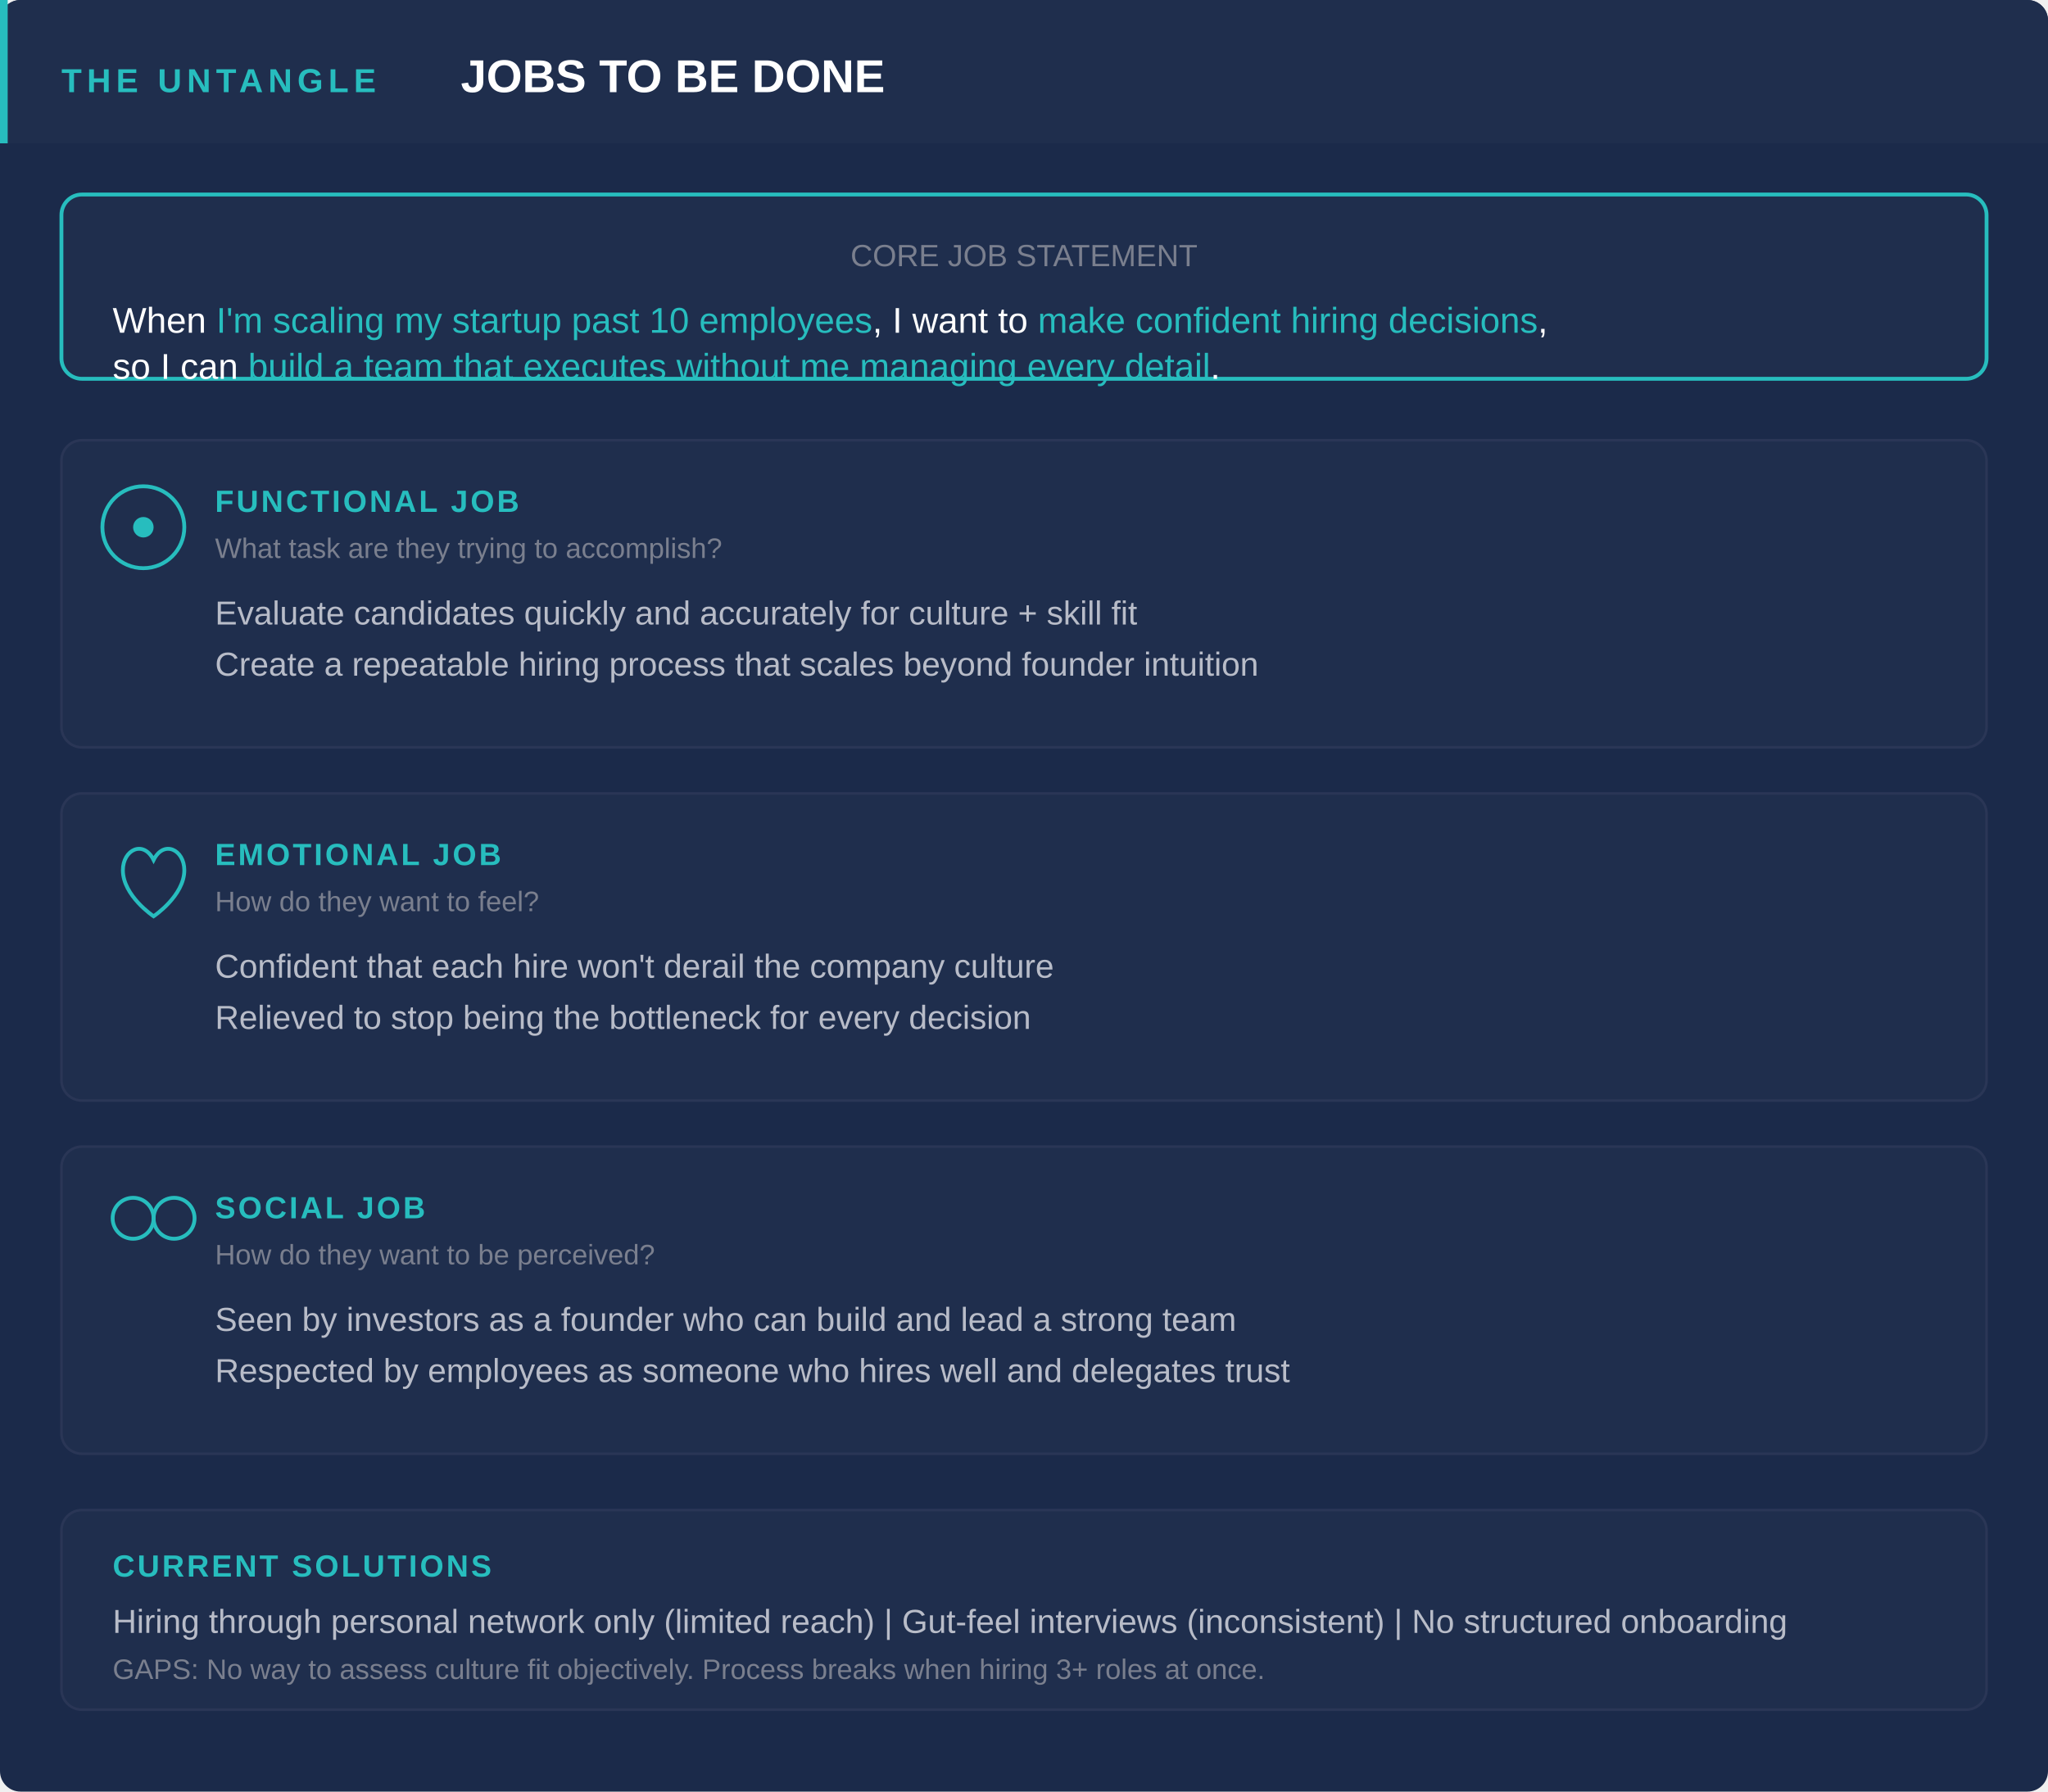
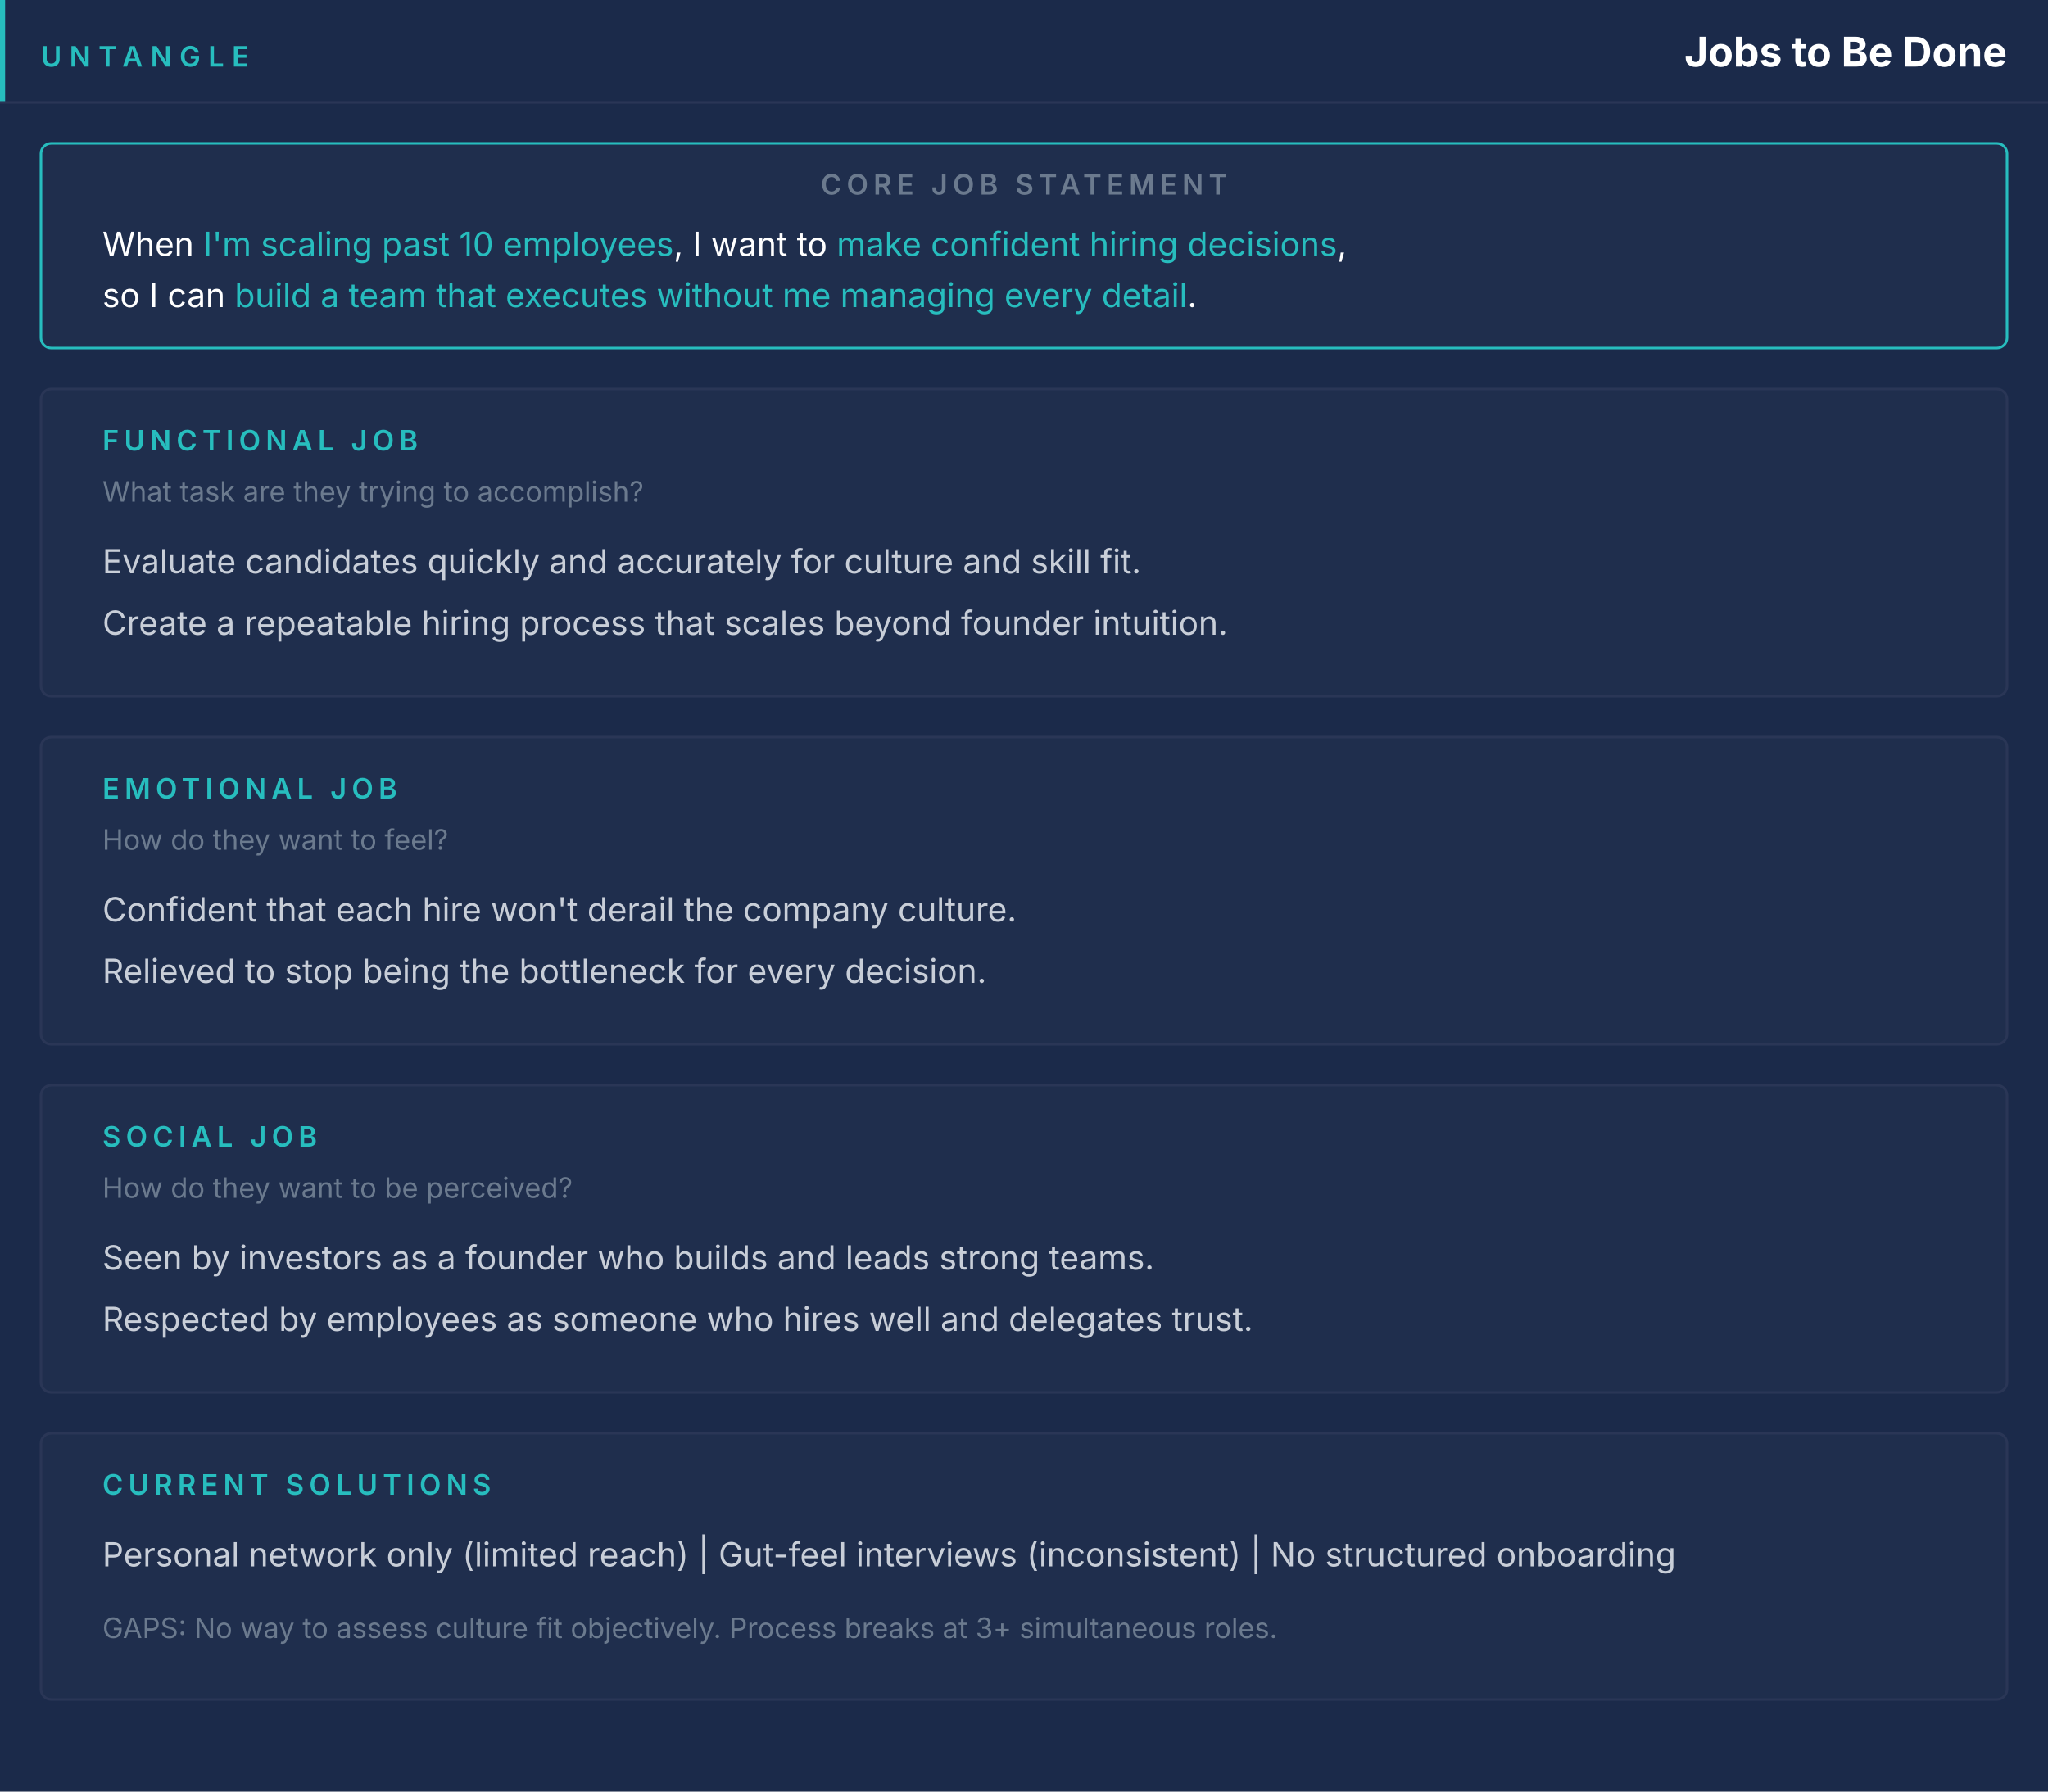
<svg xmlns="http://www.w3.org/2000/svg" width="800" height="700" viewBox="0 0 800 700">
  <defs>
-     <style>text { font-family: Arial, sans-serif; }</style>
+     <style>text { font-family: 'Inter', 'Helvetica Neue', Arial, sans-serif; }</style>
  </defs>
-   <rect width="800" height="700" fill="#1B2A4A" rx="8" />
-   <rect x="0" y="0" width="800" height="56" fill="#1F2E4D" rx="8" />
-   <rect x="0" y="48" width="800" height="8" fill="#1F2E4D" />
-   <rect x="0" y="0" width="3" height="56" fill="#27BDBE" />
-   <text x="24" y="36" fill="#27BDBE" font-size="13" font-weight="bold" letter-spacing="2">THE UNTANGLE</text>
-   <text x="180" y="36" fill="#FFFFFF" font-size="18" font-weight="bold">JOBS TO BE DONE</text>
-   <rect x="24" y="76" width="752" height="72" fill="#1F2E4D" rx="8" stroke="#27BDBE" stroke-width="1.5" />
-   <text x="400" y="104" fill="#7A7F8E" font-size="12" text-anchor="middle">CORE JOB STATEMENT</text>
-   <text x="44" y="130" fill="#FFFFFF" font-size="14">When <tspan fill="#27BDBE">I'm scaling my startup past 10 employees</tspan>, I want to <tspan fill="#27BDBE">make confident hiring decisions</tspan>,</text>
-   <text x="44" y="148" fill="#FFFFFF" font-size="14">so I can <tspan fill="#27BDBE">build a team that executes without me managing every detail</tspan>.</text>
-   <rect x="24" y="172" width="752" height="120" fill="#1F2E4D" rx="8" stroke="#2A3656" stroke-width="1" />
-   <circle cx="56" cy="206" r="16" fill="none" stroke="#27BDBE" stroke-width="1.5" />
-   <circle cx="56" cy="206" r="4" fill="#27BDBE" />
-   <text x="84" y="200" fill="#27BDBE" font-size="12" font-weight="bold" letter-spacing="1">FUNCTIONAL JOB</text>
-   <text x="84" y="218" fill="#7A7F8E" font-size="11">What task are they trying to accomplish?</text>
-   <text x="84" y="244" fill="#B8BCC8" font-size="13">Evaluate candidates quickly and accurately for culture + skill fit</text>
-   <text x="84" y="264" fill="#B8BCC8" font-size="13">Create a repeatable hiring process that scales beyond founder intuition</text>
-   <rect x="24" y="310" width="752" height="120" fill="#1F2E4D" rx="8" stroke="#2A3656" stroke-width="1" />
-   <path d="M48,340 C48,332 56,328 60,336 C64,328 72,332 72,340 C72,350 60,358 60,358 C60,358 48,350 48,340Z" fill="none" stroke="#27BDBE" stroke-width="1.5" />
-   <text x="84" y="338" fill="#27BDBE" font-size="12" font-weight="bold" letter-spacing="1">EMOTIONAL JOB</text>
-   <text x="84" y="356" fill="#7A7F8E" font-size="11">How do they want to feel?</text>
-   <text x="84" y="382" fill="#B8BCC8" font-size="13">Confident that each hire won't derail the company culture</text>
-   <text x="84" y="402" fill="#B8BCC8" font-size="13">Relieved to stop being the bottleneck for every decision</text>
-   <rect x="24" y="448" width="752" height="120" fill="#1F2E4D" rx="8" stroke="#2A3656" stroke-width="1" />
-   <circle cx="52" cy="476" r="8" fill="none" stroke="#27BDBE" stroke-width="1.5" />
-   <circle cx="68" cy="476" r="8" fill="none" stroke="#27BDBE" stroke-width="1.5" />
-   <text x="84" y="476" fill="#27BDBE" font-size="12" font-weight="bold" letter-spacing="1">SOCIAL JOB</text>
-   <text x="84" y="494" fill="#7A7F8E" font-size="11">How do they want to be perceived?</text>
-   <text x="84" y="520" fill="#B8BCC8" font-size="13">Seen by investors as a founder who can build and lead a strong team</text>
-   <text x="84" y="540" fill="#B8BCC8" font-size="13">Respected by employees as someone who hires well and delegates trust</text>
-   <rect x="24" y="590" width="752" height="78" fill="#1F2E4D" rx="8" stroke="#2A3656" stroke-width="1" />
-   <text x="44" y="616" fill="#27BDBE" font-size="12" font-weight="bold" letter-spacing="1">CURRENT SOLUTIONS</text>
-   <text x="44" y="638" fill="#B8BCC8" font-size="13">Hiring through personal network only (limited reach) | Gut-feel interviews (inconsistent) | No structured onboarding</text>
-   <text x="44" y="656" fill="#7A7F8E" font-size="11">GAPS: No way to assess culture fit objectively. Process breaks when hiring 3+ roles at once.</text>
+   <rect width="800" height="700" fill="#1B2A4A" />
+   <rect x="0" y="0" width="2" height="40" fill="#27BDBE" />
+   <text x="16" y="26" fill="#27BDBE" font-size="11" font-weight="600" letter-spacing="3">UNTANGLE</text>
+   <text x="784" y="26" fill="#FFFFFF" font-size="16" font-weight="700" text-anchor="end">Jobs to Be Done</text>
+   <line x1="0" y1="40" x2="800" y2="40" stroke="#2A3656" stroke-width="1" />
+   <rect x="16" y="56" width="768" height="80" fill="#1F2E4D" rx="4" stroke="#27BDBE" stroke-width="1" />
+   <text x="400" y="76" fill="#6B7A8E" font-size="11" font-weight="600" letter-spacing="2" text-anchor="middle">CORE JOB STATEMENT</text>
+   <text x="40" y="100" fill="#FFFFFF" font-size="13">When <tspan fill="#27BDBE">I'm scaling past 10 employees</tspan>, I want to <tspan fill="#27BDBE">make confident hiring decisions</tspan>,</text>
+   <text x="40" y="120" fill="#FFFFFF" font-size="13">so I can <tspan fill="#27BDBE">build a team that executes without me managing every detail</tspan>.</text>
+   <rect x="16" y="152" width="768" height="120" fill="#1F2E4D" rx="4" stroke="#2A3656" stroke-width="1" />
+   <text x="40" y="176" fill="#27BDBE" font-size="11" font-weight="600" letter-spacing="2">FUNCTIONAL JOB</text>
+   <text x="40" y="196" fill="#6B7A8E" font-size="11">What task are they trying to accomplish?</text>
+   <text x="40" y="224" fill="#C8CED8" font-size="13">Evaluate candidates quickly and accurately for culture and skill fit.</text>
+   <text x="40" y="248" fill="#C8CED8" font-size="13">Create a repeatable hiring process that scales beyond founder intuition.</text>
+   <rect x="16" y="288" width="768" height="120" fill="#1F2E4D" rx="4" stroke="#2A3656" stroke-width="1" />
+   <text x="40" y="312" fill="#27BDBE" font-size="11" font-weight="600" letter-spacing="2">EMOTIONAL JOB</text>
+   <text x="40" y="332" fill="#6B7A8E" font-size="11">How do they want to feel?</text>
+   <text x="40" y="360" fill="#C8CED8" font-size="13">Confident that each hire won't derail the company culture.</text>
+   <text x="40" y="384" fill="#C8CED8" font-size="13">Relieved to stop being the bottleneck for every decision.</text>
+   <rect x="16" y="424" width="768" height="120" fill="#1F2E4D" rx="4" stroke="#2A3656" stroke-width="1" />
+   <text x="40" y="448" fill="#27BDBE" font-size="11" font-weight="600" letter-spacing="2">SOCIAL JOB</text>
+   <text x="40" y="468" fill="#6B7A8E" font-size="11">How do they want to be perceived?</text>
+   <text x="40" y="496" fill="#C8CED8" font-size="13">Seen by investors as a founder who builds and leads strong teams.</text>
+   <text x="40" y="520" fill="#C8CED8" font-size="13">Respected by employees as someone who hires well and delegates trust.</text>
+   <rect x="16" y="560" width="768" height="104" fill="#1F2E4D" rx="4" stroke="#2A3656" stroke-width="1" />
+   <text x="40" y="584" fill="#27BDBE" font-size="11" font-weight="600" letter-spacing="2">CURRENT SOLUTIONS</text>
+   <text x="40" y="612" fill="#C8CED8" font-size="13">Personal network only (limited reach) | Gut-feel interviews (inconsistent) | No structured onboarding</text>
+   <text x="40" y="640" fill="#6B7A8E" font-size="11">GAPS: No way to assess culture fit objectively. Process breaks at 3+ simultaneous roles.</text>
</svg>
